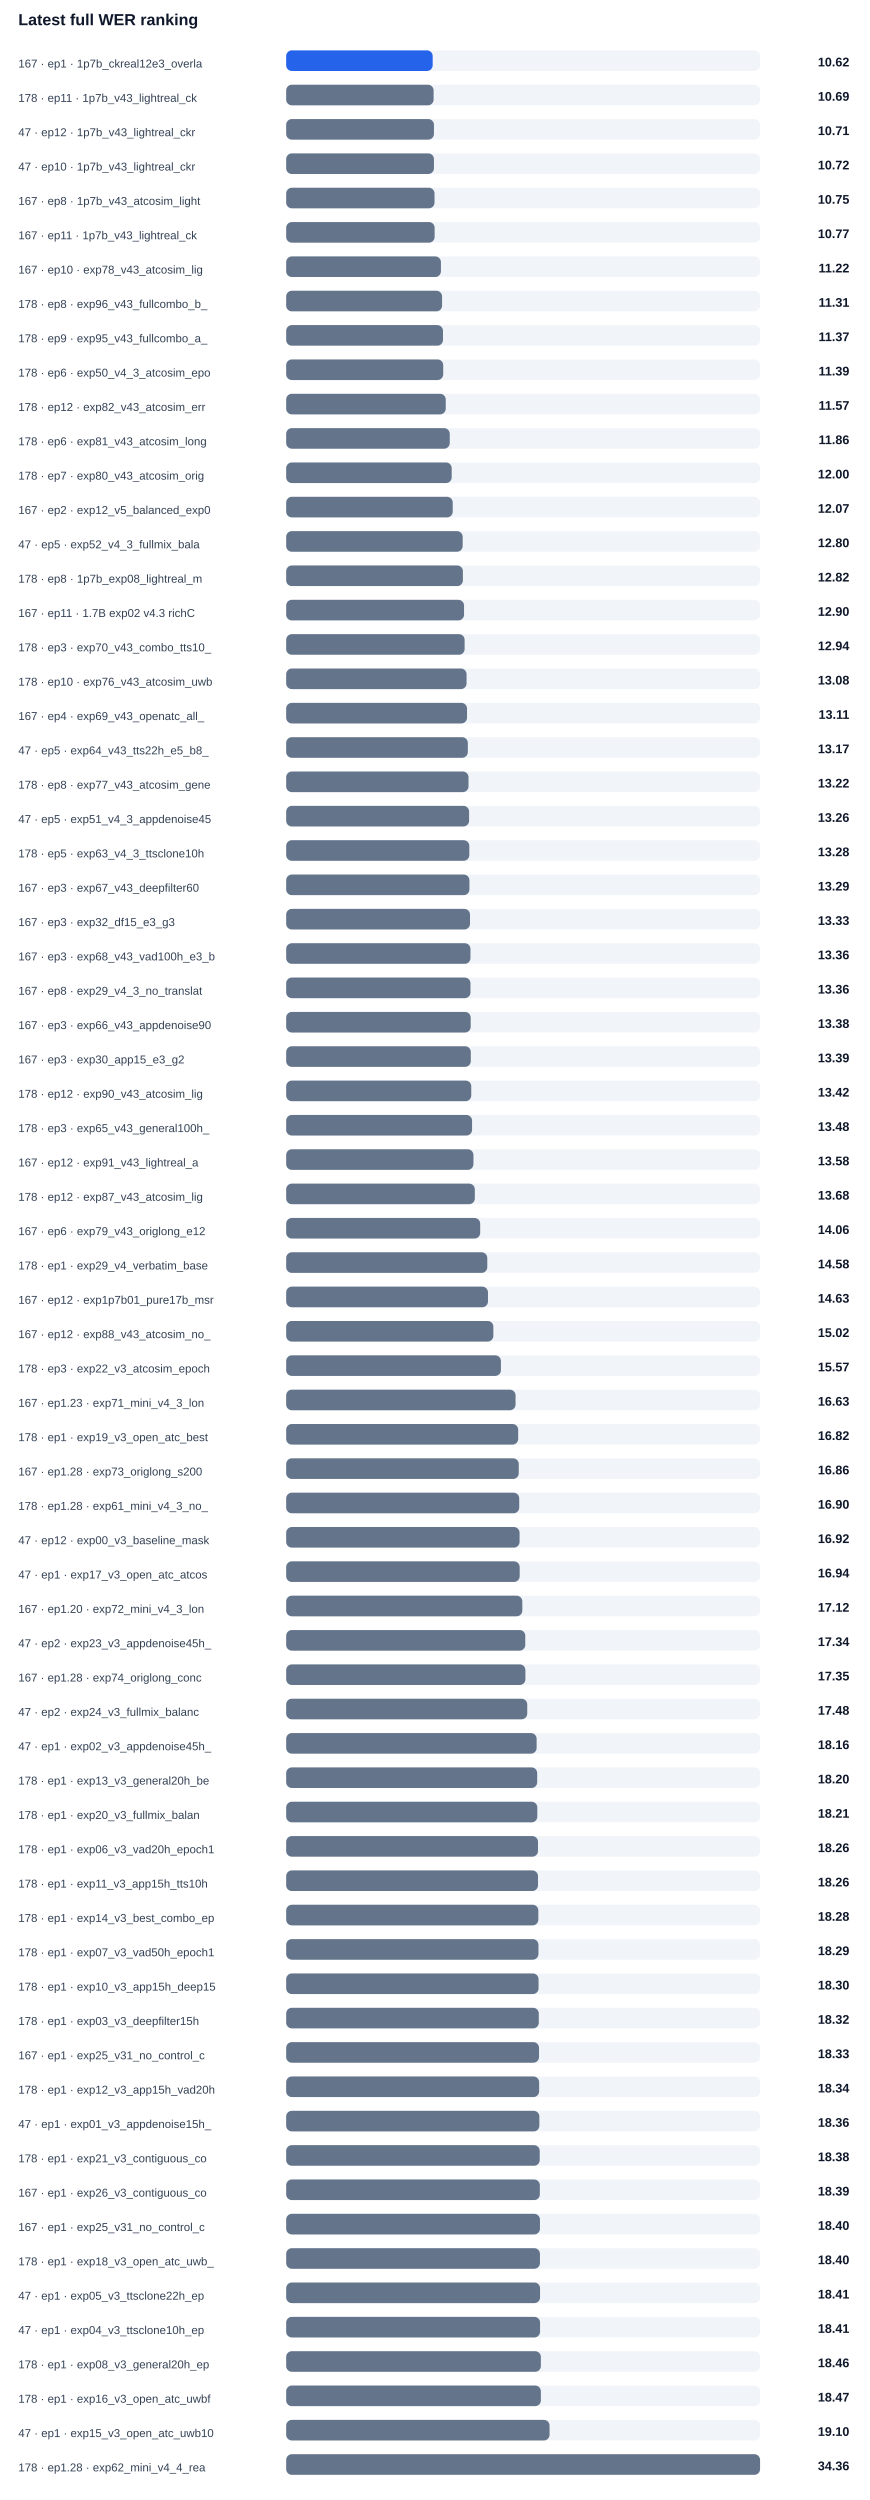
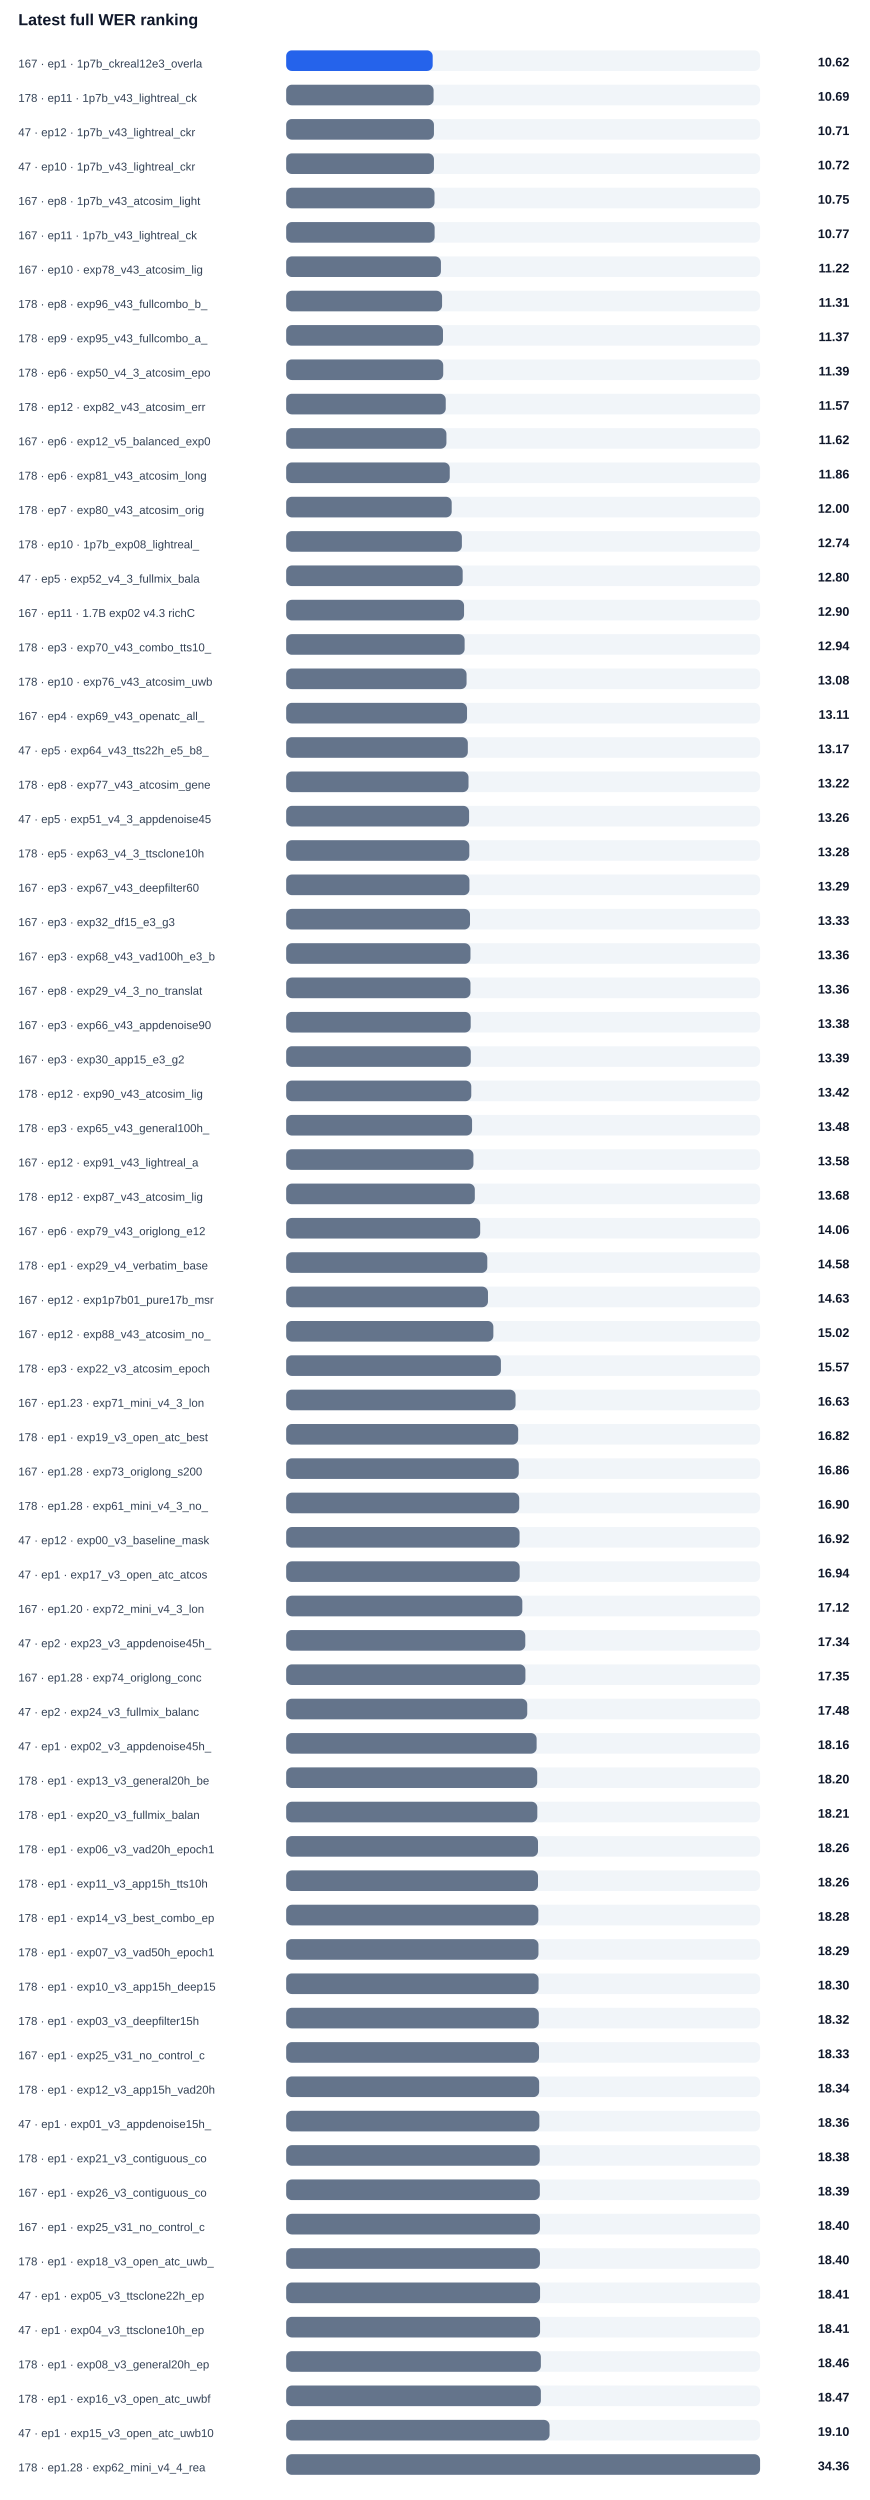
<svg xmlns="http://www.w3.org/2000/svg" width="100%" viewBox="0 0 760 2184" style="max-width:760px;background:#ffffff;border:1px solid #e5e7eb;border-radius:10px;">
  <text x="16.0" y="22.0" font-size="14" fill="#0f172a" text-anchor="start" font-family="Arial, sans-serif" font-weight="700">Latest full WER ranking</text>
  <text x="16.0" y="59.0" font-size="10" fill="#334155" text-anchor="start" font-family="Arial, sans-serif" font-weight="400">167 · ep1 · 1p7b_ckreal12e3_overla</text>
  <rect x="250" y="44" width="414" height="18" rx="5" fill="#f1f5f9" />
  <rect x="250" y="44" width="128.0" height="18" rx="5" fill="#2563eb" />
  <text x="742.0" y="58.0" font-size="11" fill="#0f172a" text-anchor="end" font-family="Arial, sans-serif" font-weight="700">10.62</text>
  <text x="16.0" y="89.0" font-size="10" fill="#334155" text-anchor="start" font-family="Arial, sans-serif" font-weight="400">178 · ep11 · 1p7b_v43_lightreal_ck</text>
  <rect x="250" y="74" width="414" height="18" rx="5" fill="#f1f5f9" />
  <rect x="250" y="74" width="128.8" height="18" rx="5" fill="#64748b" />
  <text x="742.0" y="88.0" font-size="11" fill="#0f172a" text-anchor="end" font-family="Arial, sans-serif" font-weight="700">10.69</text>
  <text x="16.0" y="119.0" font-size="10" fill="#334155" text-anchor="start" font-family="Arial, sans-serif" font-weight="400">47 · ep12 · 1p7b_v43_lightreal_ckr</text>
  <rect x="250" y="104" width="414" height="18" rx="5" fill="#f1f5f9" />
  <rect x="250" y="104" width="129.1" height="18" rx="5" fill="#64748b" />
  <text x="742.0" y="118.0" font-size="11" fill="#0f172a" text-anchor="end" font-family="Arial, sans-serif" font-weight="700">10.71</text>
  <text x="16.0" y="149.0" font-size="10" fill="#334155" text-anchor="start" font-family="Arial, sans-serif" font-weight="400">47 · ep10 · 1p7b_v43_lightreal_ckr</text>
  <rect x="250" y="134" width="414" height="18" rx="5" fill="#f1f5f9" />
  <rect x="250" y="134" width="129.1" height="18" rx="5" fill="#64748b" />
  <text x="742.0" y="148.0" font-size="11" fill="#0f172a" text-anchor="end" font-family="Arial, sans-serif" font-weight="700">10.72</text>
  <text x="16.0" y="179.0" font-size="10" fill="#334155" text-anchor="start" font-family="Arial, sans-serif" font-weight="400">167 · ep8 · 1p7b_v43_atcosim_light</text>
  <rect x="250" y="164" width="414" height="18" rx="5" fill="#f1f5f9" />
  <rect x="250" y="164" width="129.6" height="18" rx="5" fill="#64748b" />
  <text x="742.0" y="178.0" font-size="11" fill="#0f172a" text-anchor="end" font-family="Arial, sans-serif" font-weight="700">10.75</text>
  <text x="16.0" y="209.0" font-size="10" fill="#334155" text-anchor="start" font-family="Arial, sans-serif" font-weight="400">167 · ep11 · 1p7b_v43_lightreal_ck</text>
  <rect x="250" y="194" width="414" height="18" rx="5" fill="#f1f5f9" />
  <rect x="250" y="194" width="129.7" height="18" rx="5" fill="#64748b" />
  <text x="742.0" y="208.0" font-size="11" fill="#0f172a" text-anchor="end" font-family="Arial, sans-serif" font-weight="700">10.77</text>
  <text x="16.0" y="239.0" font-size="10" fill="#334155" text-anchor="start" font-family="Arial, sans-serif" font-weight="400">167 · ep10 · exp78_v43_atcosim_lig</text>
  <rect x="250" y="224" width="414" height="18" rx="5" fill="#f1f5f9" />
  <rect x="250" y="224" width="135.2" height="18" rx="5" fill="#64748b" />
  <text x="742.0" y="238.0" font-size="11" fill="#0f172a" text-anchor="end" font-family="Arial, sans-serif" font-weight="700">11.22</text>
  <text x="16.0" y="269.0" font-size="10" fill="#334155" text-anchor="start" font-family="Arial, sans-serif" font-weight="400">178 · ep8 · exp96_v43_fullcombo_b_</text>
  <rect x="250" y="254" width="414" height="18" rx="5" fill="#f1f5f9" />
  <rect x="250" y="254" width="136.2" height="18" rx="5" fill="#64748b" />
  <text x="742.0" y="268.0" font-size="11" fill="#0f172a" text-anchor="end" font-family="Arial, sans-serif" font-weight="700">11.31</text>
  <text x="16.0" y="299.0" font-size="10" fill="#334155" text-anchor="start" font-family="Arial, sans-serif" font-weight="400">178 · ep9 · exp95_v43_fullcombo_a_</text>
  <rect x="250" y="284" width="414" height="18" rx="5" fill="#f1f5f9" />
  <rect x="250" y="284" width="137.0" height="18" rx="5" fill="#64748b" />
  <text x="742.0" y="298.0" font-size="11" fill="#0f172a" text-anchor="end" font-family="Arial, sans-serif" font-weight="700">11.37</text>
  <text x="16.0" y="329.0" font-size="10" fill="#334155" text-anchor="start" font-family="Arial, sans-serif" font-weight="400">178 · ep6 · exp50_v4_3_atcosim_epo</text>
  <rect x="250" y="314" width="414" height="18" rx="5" fill="#f1f5f9" />
  <rect x="250" y="314" width="137.2" height="18" rx="5" fill="#64748b" />
  <text x="742.0" y="328.0" font-size="11" fill="#0f172a" text-anchor="end" font-family="Arial, sans-serif" font-weight="700">11.39</text>
  <text x="16.0" y="359.0" font-size="10" fill="#334155" text-anchor="start" font-family="Arial, sans-serif" font-weight="400">178 · ep12 · exp82_v43_atcosim_err</text>
  <rect x="250" y="344" width="414" height="18" rx="5" fill="#f1f5f9" />
  <rect x="250" y="344" width="139.4" height="18" rx="5" fill="#64748b" />
  <text x="742.0" y="358.0" font-size="11" fill="#0f172a" text-anchor="end" font-family="Arial, sans-serif" font-weight="700">11.57</text>
-   <text x="16.0" y="389.0" font-size="10" fill="#334155" text-anchor="start" font-family="Arial, sans-serif" font-weight="400">178 · ep6 · exp81_v43_atcosim_long</text>
+   <text x="16.0" y="389.0" font-size="10" fill="#334155" text-anchor="start" font-family="Arial, sans-serif" font-weight="400">167 · ep6 · exp12_v5_balanced_exp0</text>
  <rect x="250" y="374" width="414" height="18" rx="5" fill="#f1f5f9" />
-   <rect x="250" y="374" width="142.9" height="18" rx="5" fill="#64748b" />
-   <text x="742.0" y="388.0" font-size="11" fill="#0f172a" text-anchor="end" font-family="Arial, sans-serif" font-weight="700">11.86</text>
-   <text x="16.0" y="419.0" font-size="10" fill="#334155" text-anchor="start" font-family="Arial, sans-serif" font-weight="400">178 · ep7 · exp80_v43_atcosim_orig</text>
+   <rect x="250" y="374" width="140.0" height="18" rx="5" fill="#64748b" />
+   <text x="742.0" y="388.0" font-size="11" fill="#0f172a" text-anchor="end" font-family="Arial, sans-serif" font-weight="700">11.62</text>
+   <text x="16.0" y="419.0" font-size="10" fill="#334155" text-anchor="start" font-family="Arial, sans-serif" font-weight="400">178 · ep6 · exp81_v43_atcosim_long</text>
  <rect x="250" y="404" width="414" height="18" rx="5" fill="#f1f5f9" />
-   <rect x="250" y="404" width="144.6" height="18" rx="5" fill="#64748b" />
-   <text x="742.0" y="418.0" font-size="11" fill="#0f172a" text-anchor="end" font-family="Arial, sans-serif" font-weight="700">12.00</text>
-   <text x="16.0" y="449.0" font-size="10" fill="#334155" text-anchor="start" font-family="Arial, sans-serif" font-weight="400">167 · ep2 · exp12_v5_balanced_exp0</text>
+   <rect x="250" y="404" width="142.9" height="18" rx="5" fill="#64748b" />
+   <text x="742.0" y="418.0" font-size="11" fill="#0f172a" text-anchor="end" font-family="Arial, sans-serif" font-weight="700">11.86</text>
+   <text x="16.0" y="449.0" font-size="10" fill="#334155" text-anchor="start" font-family="Arial, sans-serif" font-weight="400">178 · ep7 · exp80_v43_atcosim_orig</text>
  <rect x="250" y="434" width="414" height="18" rx="5" fill="#f1f5f9" />
-   <rect x="250" y="434" width="145.5" height="18" rx="5" fill="#64748b" />
-   <text x="742.0" y="448.0" font-size="11" fill="#0f172a" text-anchor="end" font-family="Arial, sans-serif" font-weight="700">12.07</text>
-   <text x="16.0" y="479.0" font-size="10" fill="#334155" text-anchor="start" font-family="Arial, sans-serif" font-weight="400">47 · ep5 · exp52_v4_3_fullmix_bala</text>
+   <rect x="250" y="434" width="144.6" height="18" rx="5" fill="#64748b" />
+   <text x="742.0" y="448.0" font-size="11" fill="#0f172a" text-anchor="end" font-family="Arial, sans-serif" font-weight="700">12.00</text>
+   <text x="16.0" y="479.0" font-size="10" fill="#334155" text-anchor="start" font-family="Arial, sans-serif" font-weight="400">178 · ep10 · 1p7b_exp08_lightreal_</text>
  <rect x="250" y="464" width="414" height="18" rx="5" fill="#f1f5f9" />
-   <rect x="250" y="464" width="154.2" height="18" rx="5" fill="#64748b" />
-   <text x="742.0" y="478.0" font-size="11" fill="#0f172a" text-anchor="end" font-family="Arial, sans-serif" font-weight="700">12.80</text>
-   <text x="16.0" y="509.0" font-size="10" fill="#334155" text-anchor="start" font-family="Arial, sans-serif" font-weight="400">178 · ep8 · 1p7b_exp08_lightreal_m</text>
+   <rect x="250" y="464" width="153.5" height="18" rx="5" fill="#64748b" />
+   <text x="742.0" y="478.0" font-size="11" fill="#0f172a" text-anchor="end" font-family="Arial, sans-serif" font-weight="700">12.74</text>
+   <text x="16.0" y="509.0" font-size="10" fill="#334155" text-anchor="start" font-family="Arial, sans-serif" font-weight="400">47 · ep5 · exp52_v4_3_fullmix_bala</text>
  <rect x="250" y="494" width="414" height="18" rx="5" fill="#f1f5f9" />
-   <rect x="250" y="494" width="154.4" height="18" rx="5" fill="#64748b" />
-   <text x="742.0" y="508.0" font-size="11" fill="#0f172a" text-anchor="end" font-family="Arial, sans-serif" font-weight="700">12.82</text>
+   <rect x="250" y="494" width="154.2" height="18" rx="5" fill="#64748b" />
+   <text x="742.0" y="508.0" font-size="11" fill="#0f172a" text-anchor="end" font-family="Arial, sans-serif" font-weight="700">12.80</text>
  <text x="16.0" y="539.0" font-size="10" fill="#334155" text-anchor="start" font-family="Arial, sans-serif" font-weight="400">167 · ep11 · 1.7B exp02 v4.3 richC</text>
  <rect x="250" y="524" width="414" height="18" rx="5" fill="#f1f5f9" />
  <rect x="250" y="524" width="155.4" height="18" rx="5" fill="#64748b" />
  <text x="742.0" y="538.0" font-size="11" fill="#0f172a" text-anchor="end" font-family="Arial, sans-serif" font-weight="700">12.90</text>
  <text x="16.0" y="569.0" font-size="10" fill="#334155" text-anchor="start" font-family="Arial, sans-serif" font-weight="400">178 · ep3 · exp70_v43_combo_tts10_</text>
  <rect x="250" y="554" width="414" height="18" rx="5" fill="#f1f5f9" />
  <rect x="250" y="554" width="155.9" height="18" rx="5" fill="#64748b" />
  <text x="742.0" y="568.0" font-size="11" fill="#0f172a" text-anchor="end" font-family="Arial, sans-serif" font-weight="700">12.94</text>
  <text x="16.0" y="599.0" font-size="10" fill="#334155" text-anchor="start" font-family="Arial, sans-serif" font-weight="400">178 · ep10 · exp76_v43_atcosim_uwb</text>
  <rect x="250" y="584" width="414" height="18" rx="5" fill="#f1f5f9" />
  <rect x="250" y="584" width="157.6" height="18" rx="5" fill="#64748b" />
  <text x="742.0" y="598.0" font-size="11" fill="#0f172a" text-anchor="end" font-family="Arial, sans-serif" font-weight="700">13.08</text>
  <text x="16.0" y="629.0" font-size="10" fill="#334155" text-anchor="start" font-family="Arial, sans-serif" font-weight="400">167 · ep4 · exp69_v43_openatc_all_</text>
  <rect x="250" y="614" width="414" height="18" rx="5" fill="#f1f5f9" />
  <rect x="250" y="614" width="158.0" height="18" rx="5" fill="#64748b" />
  <text x="742.0" y="628.0" font-size="11" fill="#0f172a" text-anchor="end" font-family="Arial, sans-serif" font-weight="700">13.11</text>
  <text x="16.0" y="659.0" font-size="10" fill="#334155" text-anchor="start" font-family="Arial, sans-serif" font-weight="400">47 · ep5 · exp64_v43_tts22h_e5_b8_</text>
  <rect x="250" y="644" width="414" height="18" rx="5" fill="#f1f5f9" />
  <rect x="250" y="644" width="158.7" height="18" rx="5" fill="#64748b" />
  <text x="742.0" y="658.0" font-size="11" fill="#0f172a" text-anchor="end" font-family="Arial, sans-serif" font-weight="700">13.17</text>
  <text x="16.0" y="689.0" font-size="10" fill="#334155" text-anchor="start" font-family="Arial, sans-serif" font-weight="400">178 · ep8 · exp77_v43_atcosim_gene</text>
  <rect x="250" y="674" width="414" height="18" rx="5" fill="#f1f5f9" />
  <rect x="250" y="674" width="159.3" height="18" rx="5" fill="#64748b" />
  <text x="742.0" y="688.0" font-size="11" fill="#0f172a" text-anchor="end" font-family="Arial, sans-serif" font-weight="700">13.22</text>
  <text x="16.0" y="719.0" font-size="10" fill="#334155" text-anchor="start" font-family="Arial, sans-serif" font-weight="400">47 · ep5 · exp51_v4_3_appdenoise45</text>
  <rect x="250" y="704" width="414" height="18" rx="5" fill="#f1f5f9" />
  <rect x="250" y="704" width="159.8" height="18" rx="5" fill="#64748b" />
  <text x="742.0" y="718.0" font-size="11" fill="#0f172a" text-anchor="end" font-family="Arial, sans-serif" font-weight="700">13.26</text>
  <text x="16.0" y="749.0" font-size="10" fill="#334155" text-anchor="start" font-family="Arial, sans-serif" font-weight="400">178 · ep5 · exp63_v4_3_ttsclone10h</text>
  <rect x="250" y="734" width="414" height="18" rx="5" fill="#f1f5f9" />
  <rect x="250" y="734" width="160.0" height="18" rx="5" fill="#64748b" />
  <text x="742.0" y="748.0" font-size="11" fill="#0f172a" text-anchor="end" font-family="Arial, sans-serif" font-weight="700">13.28</text>
  <text x="16.0" y="779.0" font-size="10" fill="#334155" text-anchor="start" font-family="Arial, sans-serif" font-weight="400">167 · ep3 · exp67_v43_deepfilter60</text>
  <rect x="250" y="764" width="414" height="18" rx="5" fill="#f1f5f9" />
  <rect x="250" y="764" width="160.1" height="18" rx="5" fill="#64748b" />
  <text x="742.0" y="778.0" font-size="11" fill="#0f172a" text-anchor="end" font-family="Arial, sans-serif" font-weight="700">13.29</text>
  <text x="16.0" y="809.0" font-size="10" fill="#334155" text-anchor="start" font-family="Arial, sans-serif" font-weight="400">167 · ep3 · exp32_df15_e3_g3</text>
  <rect x="250" y="794" width="414" height="18" rx="5" fill="#f1f5f9" />
  <rect x="250" y="794" width="160.6" height="18" rx="5" fill="#64748b" />
  <text x="742.0" y="808.0" font-size="11" fill="#0f172a" text-anchor="end" font-family="Arial, sans-serif" font-weight="700">13.33</text>
  <text x="16.0" y="839.0" font-size="10" fill="#334155" text-anchor="start" font-family="Arial, sans-serif" font-weight="400">167 · ep3 · exp68_v43_vad100h_e3_b</text>
  <rect x="250" y="824" width="414" height="18" rx="5" fill="#f1f5f9" />
  <rect x="250" y="824" width="161.0" height="18" rx="5" fill="#64748b" />
  <text x="742.0" y="838.0" font-size="11" fill="#0f172a" text-anchor="end" font-family="Arial, sans-serif" font-weight="700">13.36</text>
  <text x="16.0" y="869.0" font-size="10" fill="#334155" text-anchor="start" font-family="Arial, sans-serif" font-weight="400">167 · ep8 · exp29_v4_3_no_translat</text>
  <rect x="250" y="854" width="414" height="18" rx="5" fill="#f1f5f9" />
  <rect x="250" y="854" width="161.0" height="18" rx="5" fill="#64748b" />
  <text x="742.0" y="868.0" font-size="11" fill="#0f172a" text-anchor="end" font-family="Arial, sans-serif" font-weight="700">13.36</text>
  <text x="16.0" y="899.0" font-size="10" fill="#334155" text-anchor="start" font-family="Arial, sans-serif" font-weight="400">167 · ep3 · exp66_v43_appdenoise90</text>
  <rect x="250" y="884" width="414" height="18" rx="5" fill="#f1f5f9" />
  <rect x="250" y="884" width="161.2" height="18" rx="5" fill="#64748b" />
  <text x="742.0" y="898.0" font-size="11" fill="#0f172a" text-anchor="end" font-family="Arial, sans-serif" font-weight="700">13.38</text>
  <text x="16.0" y="929.0" font-size="10" fill="#334155" text-anchor="start" font-family="Arial, sans-serif" font-weight="400">167 · ep3 · exp30_app15_e3_g2</text>
  <rect x="250" y="914" width="414" height="18" rx="5" fill="#f1f5f9" />
  <rect x="250" y="914" width="161.3" height="18" rx="5" fill="#64748b" />
  <text x="742.0" y="928.0" font-size="11" fill="#0f172a" text-anchor="end" font-family="Arial, sans-serif" font-weight="700">13.39</text>
  <text x="16.0" y="959.0" font-size="10" fill="#334155" text-anchor="start" font-family="Arial, sans-serif" font-weight="400">178 · ep12 · exp90_v43_atcosim_lig</text>
  <rect x="250" y="944" width="414" height="18" rx="5" fill="#f1f5f9" />
  <rect x="250" y="944" width="161.7" height="18" rx="5" fill="#64748b" />
  <text x="742.0" y="958.0" font-size="11" fill="#0f172a" text-anchor="end" font-family="Arial, sans-serif" font-weight="700">13.42</text>
  <text x="16.0" y="989.0" font-size="10" fill="#334155" text-anchor="start" font-family="Arial, sans-serif" font-weight="400">178 · ep3 · exp65_v43_general100h_</text>
  <rect x="250" y="974" width="414" height="18" rx="5" fill="#f1f5f9" />
  <rect x="250" y="974" width="162.4" height="18" rx="5" fill="#64748b" />
  <text x="742.0" y="988.0" font-size="11" fill="#0f172a" text-anchor="end" font-family="Arial, sans-serif" font-weight="700">13.48</text>
  <text x="16.0" y="1019.0" font-size="10" fill="#334155" text-anchor="start" font-family="Arial, sans-serif" font-weight="400">167 · ep12 · exp91_v43_lightreal_a</text>
  <rect x="250" y="1004" width="414" height="18" rx="5" fill="#f1f5f9" />
  <rect x="250" y="1004" width="163.6" height="18" rx="5" fill="#64748b" />
  <text x="742.0" y="1018.0" font-size="11" fill="#0f172a" text-anchor="end" font-family="Arial, sans-serif" font-weight="700">13.58</text>
  <text x="16.0" y="1049.0" font-size="10" fill="#334155" text-anchor="start" font-family="Arial, sans-serif" font-weight="400">178 · ep12 · exp87_v43_atcosim_lig</text>
  <rect x="250" y="1034" width="414" height="18" rx="5" fill="#f1f5f9" />
  <rect x="250" y="1034" width="164.8" height="18" rx="5" fill="#64748b" />
  <text x="742.0" y="1048.0" font-size="11" fill="#0f172a" text-anchor="end" font-family="Arial, sans-serif" font-weight="700">13.68</text>
  <text x="16.0" y="1079.0" font-size="10" fill="#334155" text-anchor="start" font-family="Arial, sans-serif" font-weight="400">167 · ep6 · exp79_v43_origlong_e12</text>
  <rect x="250" y="1064" width="414" height="18" rx="5" fill="#f1f5f9" />
  <rect x="250" y="1064" width="169.5" height="18" rx="5" fill="#64748b" />
  <text x="742.0" y="1078.0" font-size="11" fill="#0f172a" text-anchor="end" font-family="Arial, sans-serif" font-weight="700">14.06</text>
  <text x="16.0" y="1109.0" font-size="10" fill="#334155" text-anchor="start" font-family="Arial, sans-serif" font-weight="400">178 · ep1 · exp29_v4_verbatim_base</text>
  <rect x="250" y="1094" width="414" height="18" rx="5" fill="#f1f5f9" />
  <rect x="250" y="1094" width="175.7" height="18" rx="5" fill="#64748b" />
  <text x="742.0" y="1108.0" font-size="11" fill="#0f172a" text-anchor="end" font-family="Arial, sans-serif" font-weight="700">14.58</text>
  <text x="16.0" y="1139.0" font-size="10" fill="#334155" text-anchor="start" font-family="Arial, sans-serif" font-weight="400">167 · ep12 · exp1p7b01_pure17b_msr</text>
  <rect x="250" y="1124" width="414" height="18" rx="5" fill="#f1f5f9" />
  <rect x="250" y="1124" width="176.3" height="18" rx="5" fill="#64748b" />
  <text x="742.0" y="1138.0" font-size="11" fill="#0f172a" text-anchor="end" font-family="Arial, sans-serif" font-weight="700">14.63</text>
  <text x="16.0" y="1169.0" font-size="10" fill="#334155" text-anchor="start" font-family="Arial, sans-serif" font-weight="400">167 · ep12 · exp88_v43_atcosim_no_</text>
  <rect x="250" y="1154" width="414" height="18" rx="5" fill="#f1f5f9" />
  <rect x="250" y="1154" width="181.0" height="18" rx="5" fill="#64748b" />
  <text x="742.0" y="1168.0" font-size="11" fill="#0f172a" text-anchor="end" font-family="Arial, sans-serif" font-weight="700">15.02</text>
  <text x="16.0" y="1199.0" font-size="10" fill="#334155" text-anchor="start" font-family="Arial, sans-serif" font-weight="400">178 · ep3 · exp22_v3_atcosim_epoch</text>
  <rect x="250" y="1184" width="414" height="18" rx="5" fill="#f1f5f9" />
  <rect x="250" y="1184" width="187.6" height="18" rx="5" fill="#64748b" />
  <text x="742.0" y="1198.0" font-size="11" fill="#0f172a" text-anchor="end" font-family="Arial, sans-serif" font-weight="700">15.57</text>
  <text x="16.0" y="1229.0" font-size="10" fill="#334155" text-anchor="start" font-family="Arial, sans-serif" font-weight="400">167 · ep1.23 · exp71_mini_v4_3_lon</text>
  <rect x="250" y="1214" width="414" height="18" rx="5" fill="#f1f5f9" />
  <rect x="250" y="1214" width="200.4" height="18" rx="5" fill="#64748b" />
  <text x="742.0" y="1228.0" font-size="11" fill="#0f172a" text-anchor="end" font-family="Arial, sans-serif" font-weight="700">16.63</text>
  <text x="16.0" y="1259.0" font-size="10" fill="#334155" text-anchor="start" font-family="Arial, sans-serif" font-weight="400">178 · ep1 · exp19_v3_open_atc_best</text>
  <rect x="250" y="1244" width="414" height="18" rx="5" fill="#f1f5f9" />
  <rect x="250" y="1244" width="202.7" height="18" rx="5" fill="#64748b" />
  <text x="742.0" y="1258.0" font-size="11" fill="#0f172a" text-anchor="end" font-family="Arial, sans-serif" font-weight="700">16.82</text>
  <text x="16.0" y="1289.0" font-size="10" fill="#334155" text-anchor="start" font-family="Arial, sans-serif" font-weight="400">167 · ep1.28 · exp73_origlong_s200</text>
  <rect x="250" y="1274" width="414" height="18" rx="5" fill="#f1f5f9" />
  <rect x="250" y="1274" width="203.2" height="18" rx="5" fill="#64748b" />
  <text x="742.0" y="1288.0" font-size="11" fill="#0f172a" text-anchor="end" font-family="Arial, sans-serif" font-weight="700">16.86</text>
  <text x="16.0" y="1319.0" font-size="10" fill="#334155" text-anchor="start" font-family="Arial, sans-serif" font-weight="400">178 · ep1.28 · exp61_mini_v4_3_no_</text>
  <rect x="250" y="1304" width="414" height="18" rx="5" fill="#f1f5f9" />
  <rect x="250" y="1304" width="203.6" height="18" rx="5" fill="#64748b" />
  <text x="742.0" y="1318.0" font-size="11" fill="#0f172a" text-anchor="end" font-family="Arial, sans-serif" font-weight="700">16.90</text>
  <text x="16.0" y="1349.0" font-size="10" fill="#334155" text-anchor="start" font-family="Arial, sans-serif" font-weight="400">47 · ep12 · exp00_v3_baseline_mask</text>
  <rect x="250" y="1334" width="414" height="18" rx="5" fill="#f1f5f9" />
  <rect x="250" y="1334" width="203.9" height="18" rx="5" fill="#64748b" />
  <text x="742.0" y="1348.0" font-size="11" fill="#0f172a" text-anchor="end" font-family="Arial, sans-serif" font-weight="700">16.92</text>
  <text x="16.0" y="1379.0" font-size="10" fill="#334155" text-anchor="start" font-family="Arial, sans-serif" font-weight="400">47 · ep1 · exp17_v3_open_atc_atcos</text>
  <rect x="250" y="1364" width="414" height="18" rx="5" fill="#f1f5f9" />
  <rect x="250" y="1364" width="204.0" height="18" rx="5" fill="#64748b" />
  <text x="742.0" y="1378.0" font-size="11" fill="#0f172a" text-anchor="end" font-family="Arial, sans-serif" font-weight="700">16.94</text>
  <text x="16.0" y="1409.0" font-size="10" fill="#334155" text-anchor="start" font-family="Arial, sans-serif" font-weight="400">167 · ep1.20 · exp72_mini_v4_3_lon</text>
  <rect x="250" y="1394" width="414" height="18" rx="5" fill="#f1f5f9" />
  <rect x="250" y="1394" width="206.3" height="18" rx="5" fill="#64748b" />
  <text x="742.0" y="1408.0" font-size="11" fill="#0f172a" text-anchor="end" font-family="Arial, sans-serif" font-weight="700">17.12</text>
  <text x="16.0" y="1439.0" font-size="10" fill="#334155" text-anchor="start" font-family="Arial, sans-serif" font-weight="400">47 · ep2 · exp23_v3_appdenoise45h_</text>
  <rect x="250" y="1424" width="414" height="18" rx="5" fill="#f1f5f9" />
  <rect x="250" y="1424" width="208.9" height="18" rx="5" fill="#64748b" />
  <text x="742.0" y="1438.0" font-size="11" fill="#0f172a" text-anchor="end" font-family="Arial, sans-serif" font-weight="700">17.34</text>
  <text x="16.0" y="1469.0" font-size="10" fill="#334155" text-anchor="start" font-family="Arial, sans-serif" font-weight="400">167 · ep1.28 · exp74_origlong_conc</text>
  <rect x="250" y="1454" width="414" height="18" rx="5" fill="#f1f5f9" />
  <rect x="250" y="1454" width="209.0" height="18" rx="5" fill="#64748b" />
  <text x="742.0" y="1468.0" font-size="11" fill="#0f172a" text-anchor="end" font-family="Arial, sans-serif" font-weight="700">17.35</text>
  <text x="16.0" y="1499.0" font-size="10" fill="#334155" text-anchor="start" font-family="Arial, sans-serif" font-weight="400">47 · ep2 · exp24_v3_fullmix_balanc</text>
  <rect x="250" y="1484" width="414" height="18" rx="5" fill="#f1f5f9" />
  <rect x="250" y="1484" width="210.6" height="18" rx="5" fill="#64748b" />
  <text x="742.0" y="1498.0" font-size="11" fill="#0f172a" text-anchor="end" font-family="Arial, sans-serif" font-weight="700">17.48</text>
  <text x="16.0" y="1529.0" font-size="10" fill="#334155" text-anchor="start" font-family="Arial, sans-serif" font-weight="400">47 · ep1 · exp02_v3_appdenoise45h_</text>
  <rect x="250" y="1514" width="414" height="18" rx="5" fill="#f1f5f9" />
  <rect x="250" y="1514" width="218.8" height="18" rx="5" fill="#64748b" />
  <text x="742.0" y="1528.0" font-size="11" fill="#0f172a" text-anchor="end" font-family="Arial, sans-serif" font-weight="700">18.16</text>
  <text x="16.0" y="1559.0" font-size="10" fill="#334155" text-anchor="start" font-family="Arial, sans-serif" font-weight="400">178 · ep1 · exp13_v3_general20h_be</text>
  <rect x="250" y="1544" width="414" height="18" rx="5" fill="#f1f5f9" />
  <rect x="250" y="1544" width="219.3" height="18" rx="5" fill="#64748b" />
  <text x="742.0" y="1558.0" font-size="11" fill="#0f172a" text-anchor="end" font-family="Arial, sans-serif" font-weight="700">18.20</text>
  <text x="16.0" y="1589.0" font-size="10" fill="#334155" text-anchor="start" font-family="Arial, sans-serif" font-weight="400">178 · ep1 · exp20_v3_fullmix_balan</text>
  <rect x="250" y="1574" width="414" height="18" rx="5" fill="#f1f5f9" />
  <rect x="250" y="1574" width="219.4" height="18" rx="5" fill="#64748b" />
  <text x="742.0" y="1588.0" font-size="11" fill="#0f172a" text-anchor="end" font-family="Arial, sans-serif" font-weight="700">18.21</text>
  <text x="16.0" y="1619.0" font-size="10" fill="#334155" text-anchor="start" font-family="Arial, sans-serif" font-weight="400">178 · ep1 · exp06_v3_vad20h_epoch1</text>
  <rect x="250" y="1604" width="414" height="18" rx="5" fill="#f1f5f9" />
  <rect x="250" y="1604" width="220.0" height="18" rx="5" fill="#64748b" />
  <text x="742.0" y="1618.0" font-size="11" fill="#0f172a" text-anchor="end" font-family="Arial, sans-serif" font-weight="700">18.26</text>
  <text x="16.0" y="1649.0" font-size="10" fill="#334155" text-anchor="start" font-family="Arial, sans-serif" font-weight="400">178 · ep1 · exp11_v3_app15h_tts10h</text>
  <rect x="250" y="1634" width="414" height="18" rx="5" fill="#f1f5f9" />
  <rect x="250" y="1634" width="220.0" height="18" rx="5" fill="#64748b" />
  <text x="742.0" y="1648.0" font-size="11" fill="#0f172a" text-anchor="end" font-family="Arial, sans-serif" font-weight="700">18.26</text>
  <text x="16.0" y="1679.0" font-size="10" fill="#334155" text-anchor="start" font-family="Arial, sans-serif" font-weight="400">178 · ep1 · exp14_v3_best_combo_ep</text>
  <rect x="250" y="1664" width="414" height="18" rx="5" fill="#f1f5f9" />
  <rect x="250" y="1664" width="220.3" height="18" rx="5" fill="#64748b" />
  <text x="742.0" y="1678.0" font-size="11" fill="#0f172a" text-anchor="end" font-family="Arial, sans-serif" font-weight="700">18.28</text>
  <text x="16.0" y="1709.0" font-size="10" fill="#334155" text-anchor="start" font-family="Arial, sans-serif" font-weight="400">178 · ep1 · exp07_v3_vad50h_epoch1</text>
  <rect x="250" y="1694" width="414" height="18" rx="5" fill="#f1f5f9" />
  <rect x="250" y="1694" width="220.4" height="18" rx="5" fill="#64748b" />
  <text x="742.0" y="1708.0" font-size="11" fill="#0f172a" text-anchor="end" font-family="Arial, sans-serif" font-weight="700">18.29</text>
  <text x="16.0" y="1739.0" font-size="10" fill="#334155" text-anchor="start" font-family="Arial, sans-serif" font-weight="400">178 · ep1 · exp10_v3_app15h_deep15</text>
  <rect x="250" y="1724" width="414" height="18" rx="5" fill="#f1f5f9" />
  <rect x="250" y="1724" width="220.5" height="18" rx="5" fill="#64748b" />
  <text x="742.0" y="1738.0" font-size="11" fill="#0f172a" text-anchor="end" font-family="Arial, sans-serif" font-weight="700">18.30</text>
  <text x="16.0" y="1769.0" font-size="10" fill="#334155" text-anchor="start" font-family="Arial, sans-serif" font-weight="400">178 · ep1 · exp03_v3_deepfilter15h</text>
  <rect x="250" y="1754" width="414" height="18" rx="5" fill="#f1f5f9" />
  <rect x="250" y="1754" width="220.7" height="18" rx="5" fill="#64748b" />
  <text x="742.0" y="1768.0" font-size="11" fill="#0f172a" text-anchor="end" font-family="Arial, sans-serif" font-weight="700">18.32</text>
  <text x="16.0" y="1799.0" font-size="10" fill="#334155" text-anchor="start" font-family="Arial, sans-serif" font-weight="400">167 · ep1 · exp25_v31_no_control_c</text>
  <rect x="250" y="1784" width="414" height="18" rx="5" fill="#f1f5f9" />
  <rect x="250" y="1784" width="220.9" height="18" rx="5" fill="#64748b" />
  <text x="742.0" y="1798.0" font-size="11" fill="#0f172a" text-anchor="end" font-family="Arial, sans-serif" font-weight="700">18.33</text>
  <text x="16.0" y="1829.0" font-size="10" fill="#334155" text-anchor="start" font-family="Arial, sans-serif" font-weight="400">178 · ep1 · exp12_v3_app15h_vad20h</text>
  <rect x="250" y="1814" width="414" height="18" rx="5" fill="#f1f5f9" />
  <rect x="250" y="1814" width="221.0" height="18" rx="5" fill="#64748b" />
  <text x="742.0" y="1828.0" font-size="11" fill="#0f172a" text-anchor="end" font-family="Arial, sans-serif" font-weight="700">18.34</text>
  <text x="16.0" y="1859.0" font-size="10" fill="#334155" text-anchor="start" font-family="Arial, sans-serif" font-weight="400">47 · ep1 · exp01_v3_appdenoise15h_</text>
  <rect x="250" y="1844" width="414" height="18" rx="5" fill="#f1f5f9" />
  <rect x="250" y="1844" width="221.2" height="18" rx="5" fill="#64748b" />
  <text x="742.0" y="1858.0" font-size="11" fill="#0f172a" text-anchor="end" font-family="Arial, sans-serif" font-weight="700">18.36</text>
  <text x="16.0" y="1889.0" font-size="10" fill="#334155" text-anchor="start" font-family="Arial, sans-serif" font-weight="400">178 · ep1 · exp21_v3_contiguous_co</text>
  <rect x="250" y="1874" width="414" height="18" rx="5" fill="#f1f5f9" />
  <rect x="250" y="1874" width="221.5" height="18" rx="5" fill="#64748b" />
  <text x="742.0" y="1888.0" font-size="11" fill="#0f172a" text-anchor="end" font-family="Arial, sans-serif" font-weight="700">18.38</text>
  <text x="16.0" y="1919.0" font-size="10" fill="#334155" text-anchor="start" font-family="Arial, sans-serif" font-weight="400">167 · ep1 · exp26_v3_contiguous_co</text>
  <rect x="250" y="1904" width="414" height="18" rx="5" fill="#f1f5f9" />
  <rect x="250" y="1904" width="221.6" height="18" rx="5" fill="#64748b" />
  <text x="742.0" y="1918.0" font-size="11" fill="#0f172a" text-anchor="end" font-family="Arial, sans-serif" font-weight="700">18.39</text>
  <text x="16.0" y="1949.0" font-size="10" fill="#334155" text-anchor="start" font-family="Arial, sans-serif" font-weight="400">167 · ep1 · exp25_v31_no_control_c</text>
  <rect x="250" y="1934" width="414" height="18" rx="5" fill="#f1f5f9" />
  <rect x="250" y="1934" width="221.7" height="18" rx="5" fill="#64748b" />
  <text x="742.0" y="1948.0" font-size="11" fill="#0f172a" text-anchor="end" font-family="Arial, sans-serif" font-weight="700">18.40</text>
  <text x="16.0" y="1979.0" font-size="10" fill="#334155" text-anchor="start" font-family="Arial, sans-serif" font-weight="400">178 · ep1 · exp18_v3_open_atc_uwb_</text>
  <rect x="250" y="1964" width="414" height="18" rx="5" fill="#f1f5f9" />
  <rect x="250" y="1964" width="221.7" height="18" rx="5" fill="#64748b" />
  <text x="742.0" y="1978.0" font-size="11" fill="#0f172a" text-anchor="end" font-family="Arial, sans-serif" font-weight="700">18.40</text>
  <text x="16.0" y="2009.0" font-size="10" fill="#334155" text-anchor="start" font-family="Arial, sans-serif" font-weight="400">47 · ep1 · exp05_v3_ttsclone22h_ep</text>
  <rect x="250" y="1994" width="414" height="18" rx="5" fill="#f1f5f9" />
  <rect x="250" y="1994" width="221.8" height="18" rx="5" fill="#64748b" />
  <text x="742.0" y="2008.0" font-size="11" fill="#0f172a" text-anchor="end" font-family="Arial, sans-serif" font-weight="700">18.41</text>
  <text x="16.0" y="2039.0" font-size="10" fill="#334155" text-anchor="start" font-family="Arial, sans-serif" font-weight="400">47 · ep1 · exp04_v3_ttsclone10h_ep</text>
  <rect x="250" y="2024" width="414" height="18" rx="5" fill="#f1f5f9" />
  <rect x="250" y="2024" width="221.8" height="18" rx="5" fill="#64748b" />
  <text x="742.0" y="2038.0" font-size="11" fill="#0f172a" text-anchor="end" font-family="Arial, sans-serif" font-weight="700">18.41</text>
  <text x="16.0" y="2069.0" font-size="10" fill="#334155" text-anchor="start" font-family="Arial, sans-serif" font-weight="400">178 · ep1 · exp08_v3_general20h_ep</text>
  <rect x="250" y="2054" width="414" height="18" rx="5" fill="#f1f5f9" />
  <rect x="250" y="2054" width="222.5" height="18" rx="5" fill="#64748b" />
  <text x="742.0" y="2068.0" font-size="11" fill="#0f172a" text-anchor="end" font-family="Arial, sans-serif" font-weight="700">18.46</text>
  <text x="16.0" y="2099.0" font-size="10" fill="#334155" text-anchor="start" font-family="Arial, sans-serif" font-weight="400">178 · ep1 · exp16_v3_open_atc_uwbf</text>
  <rect x="250" y="2084" width="414" height="18" rx="5" fill="#f1f5f9" />
  <rect x="250" y="2084" width="222.5" height="18" rx="5" fill="#64748b" />
  <text x="742.0" y="2098.0" font-size="11" fill="#0f172a" text-anchor="end" font-family="Arial, sans-serif" font-weight="700">18.47</text>
  <text x="16.0" y="2129.0" font-size="10" fill="#334155" text-anchor="start" font-family="Arial, sans-serif" font-weight="400">47 · ep1 · exp15_v3_open_atc_uwb10</text>
  <rect x="250" y="2114" width="414" height="18" rx="5" fill="#f1f5f9" />
  <rect x="250" y="2114" width="230.1" height="18" rx="5" fill="#64748b" />
  <text x="742.0" y="2128.0" font-size="11" fill="#0f172a" text-anchor="end" font-family="Arial, sans-serif" font-weight="700">19.10</text>
  <text x="16.0" y="2159.0" font-size="10" fill="#334155" text-anchor="start" font-family="Arial, sans-serif" font-weight="400">178 · ep1.28 · exp62_mini_v4_4_rea</text>
  <rect x="250" y="2144" width="414" height="18" rx="5" fill="#f1f5f9" />
  <rect x="250" y="2144" width="414.0" height="18" rx="5" fill="#64748b" />
  <text x="742.0" y="2158.0" font-size="11" fill="#0f172a" text-anchor="end" font-family="Arial, sans-serif" font-weight="700">34.36</text>
</svg>
